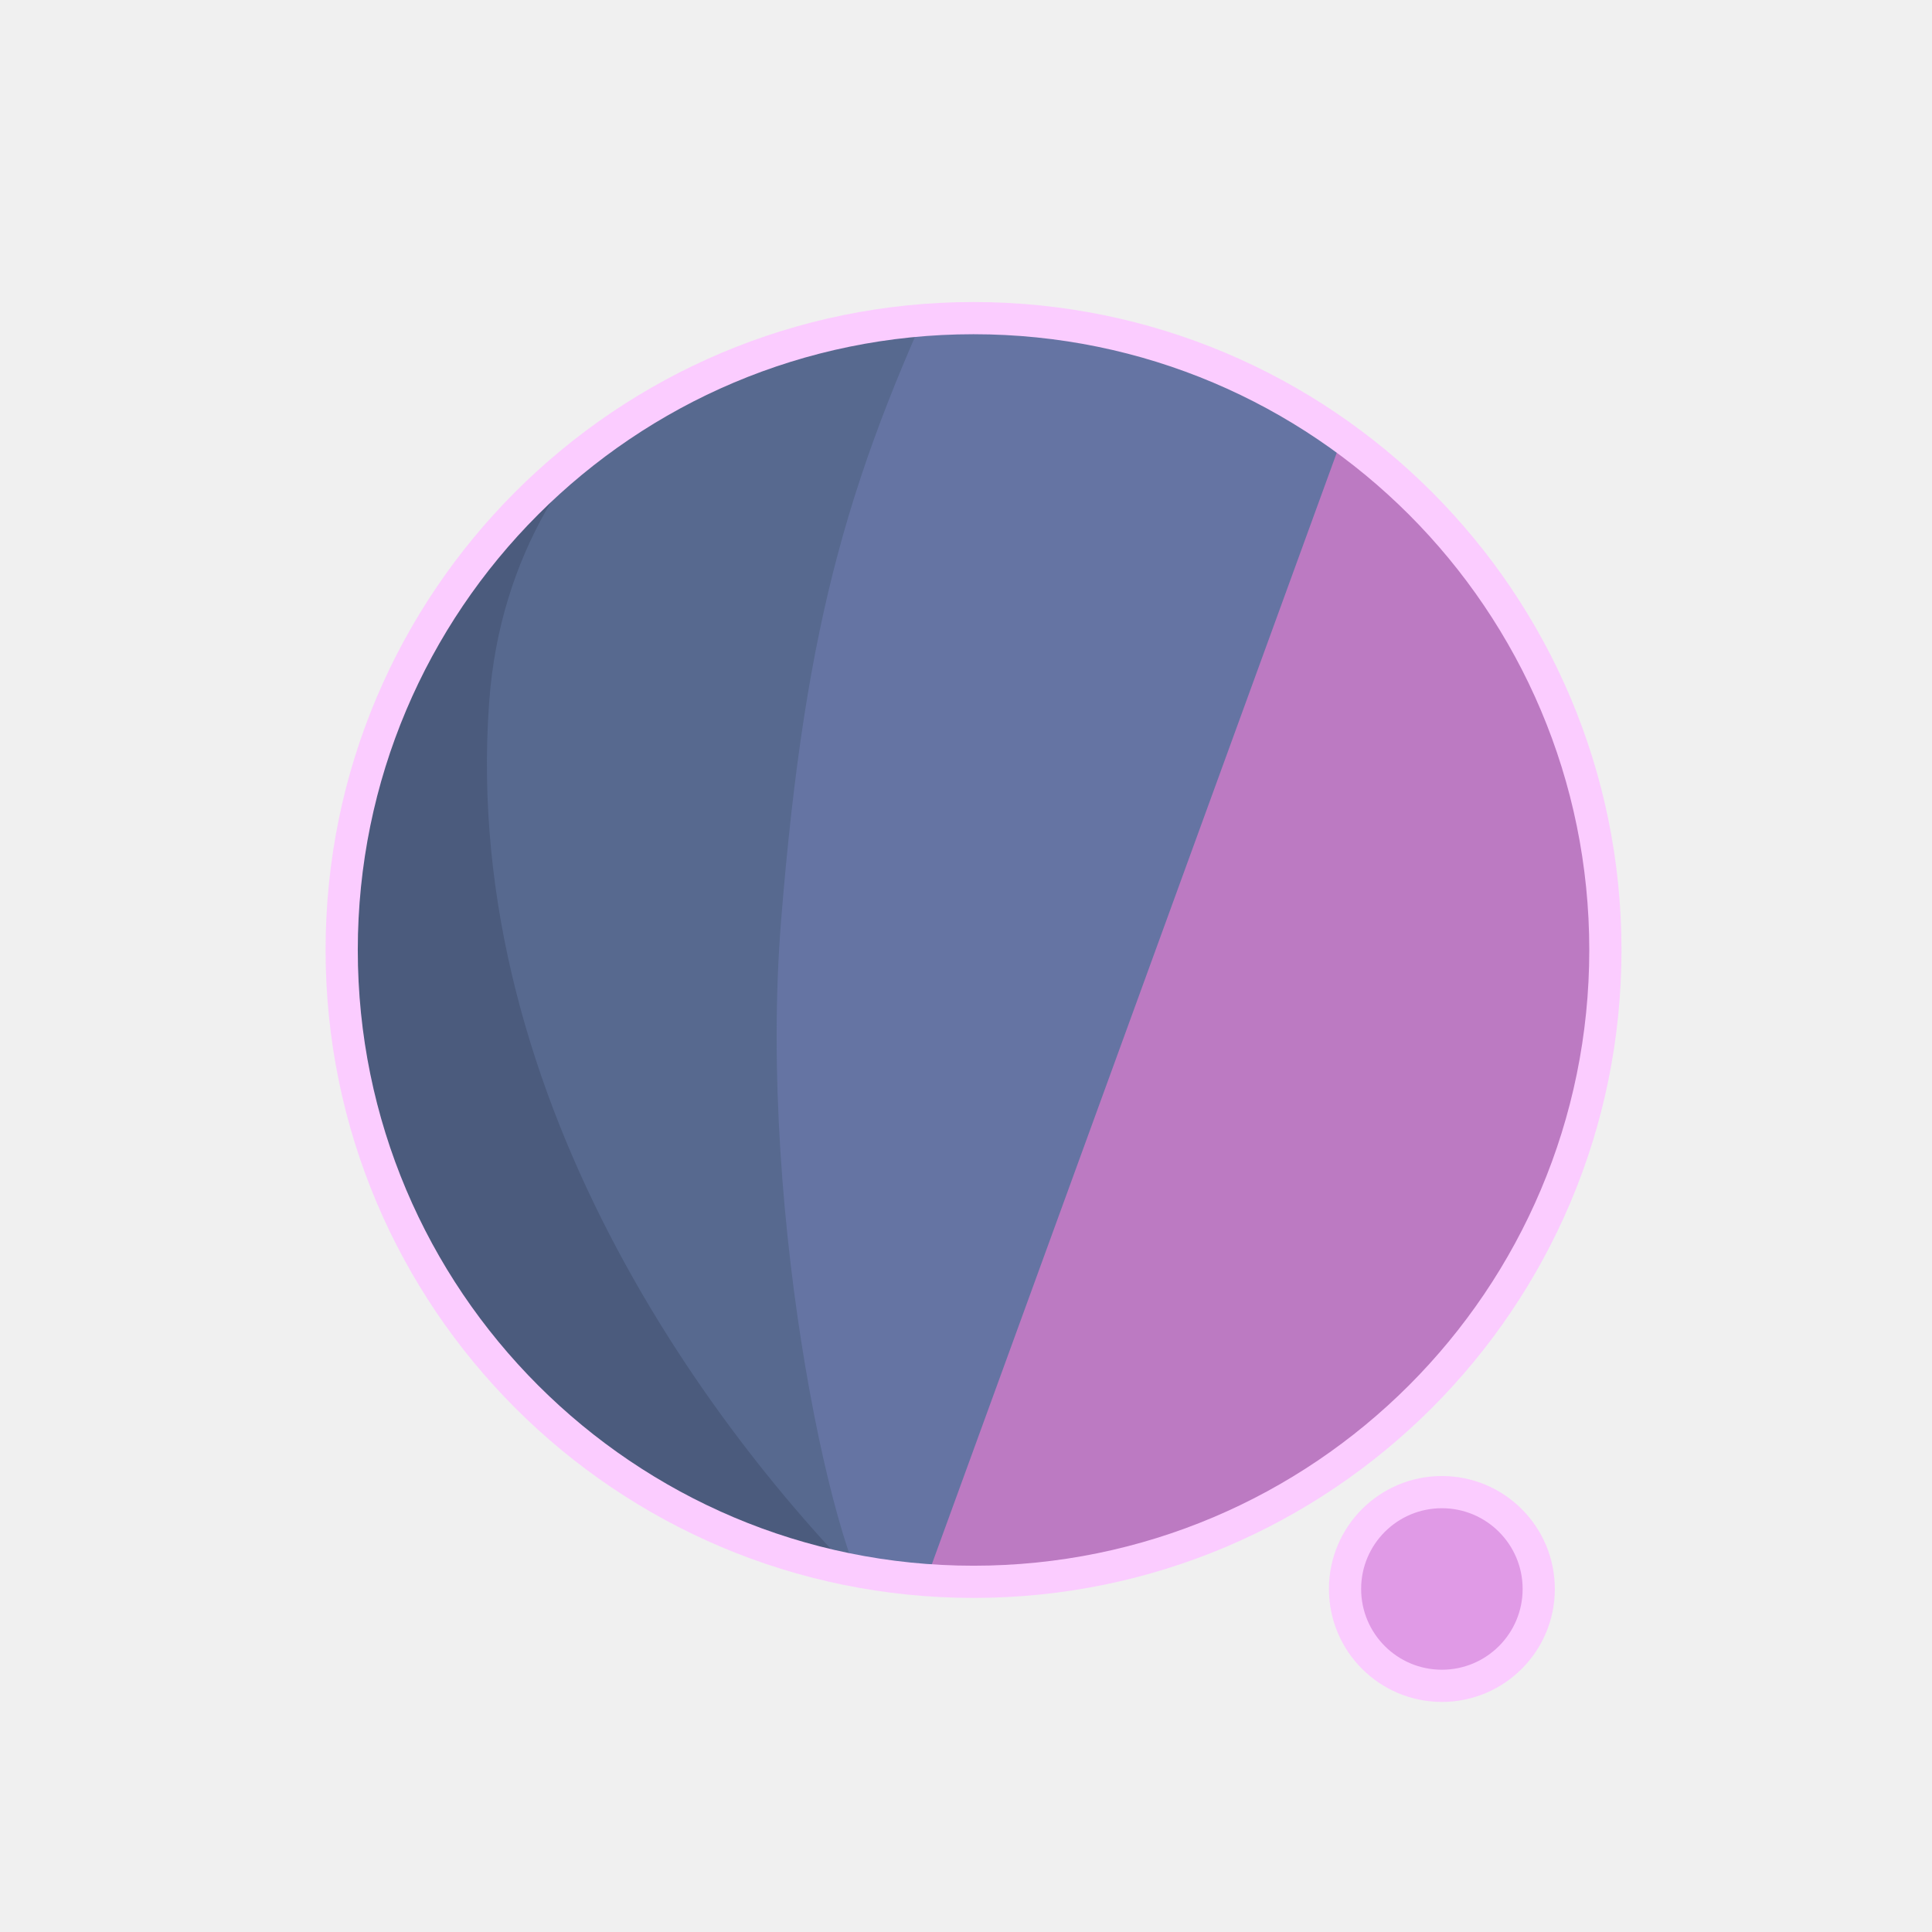
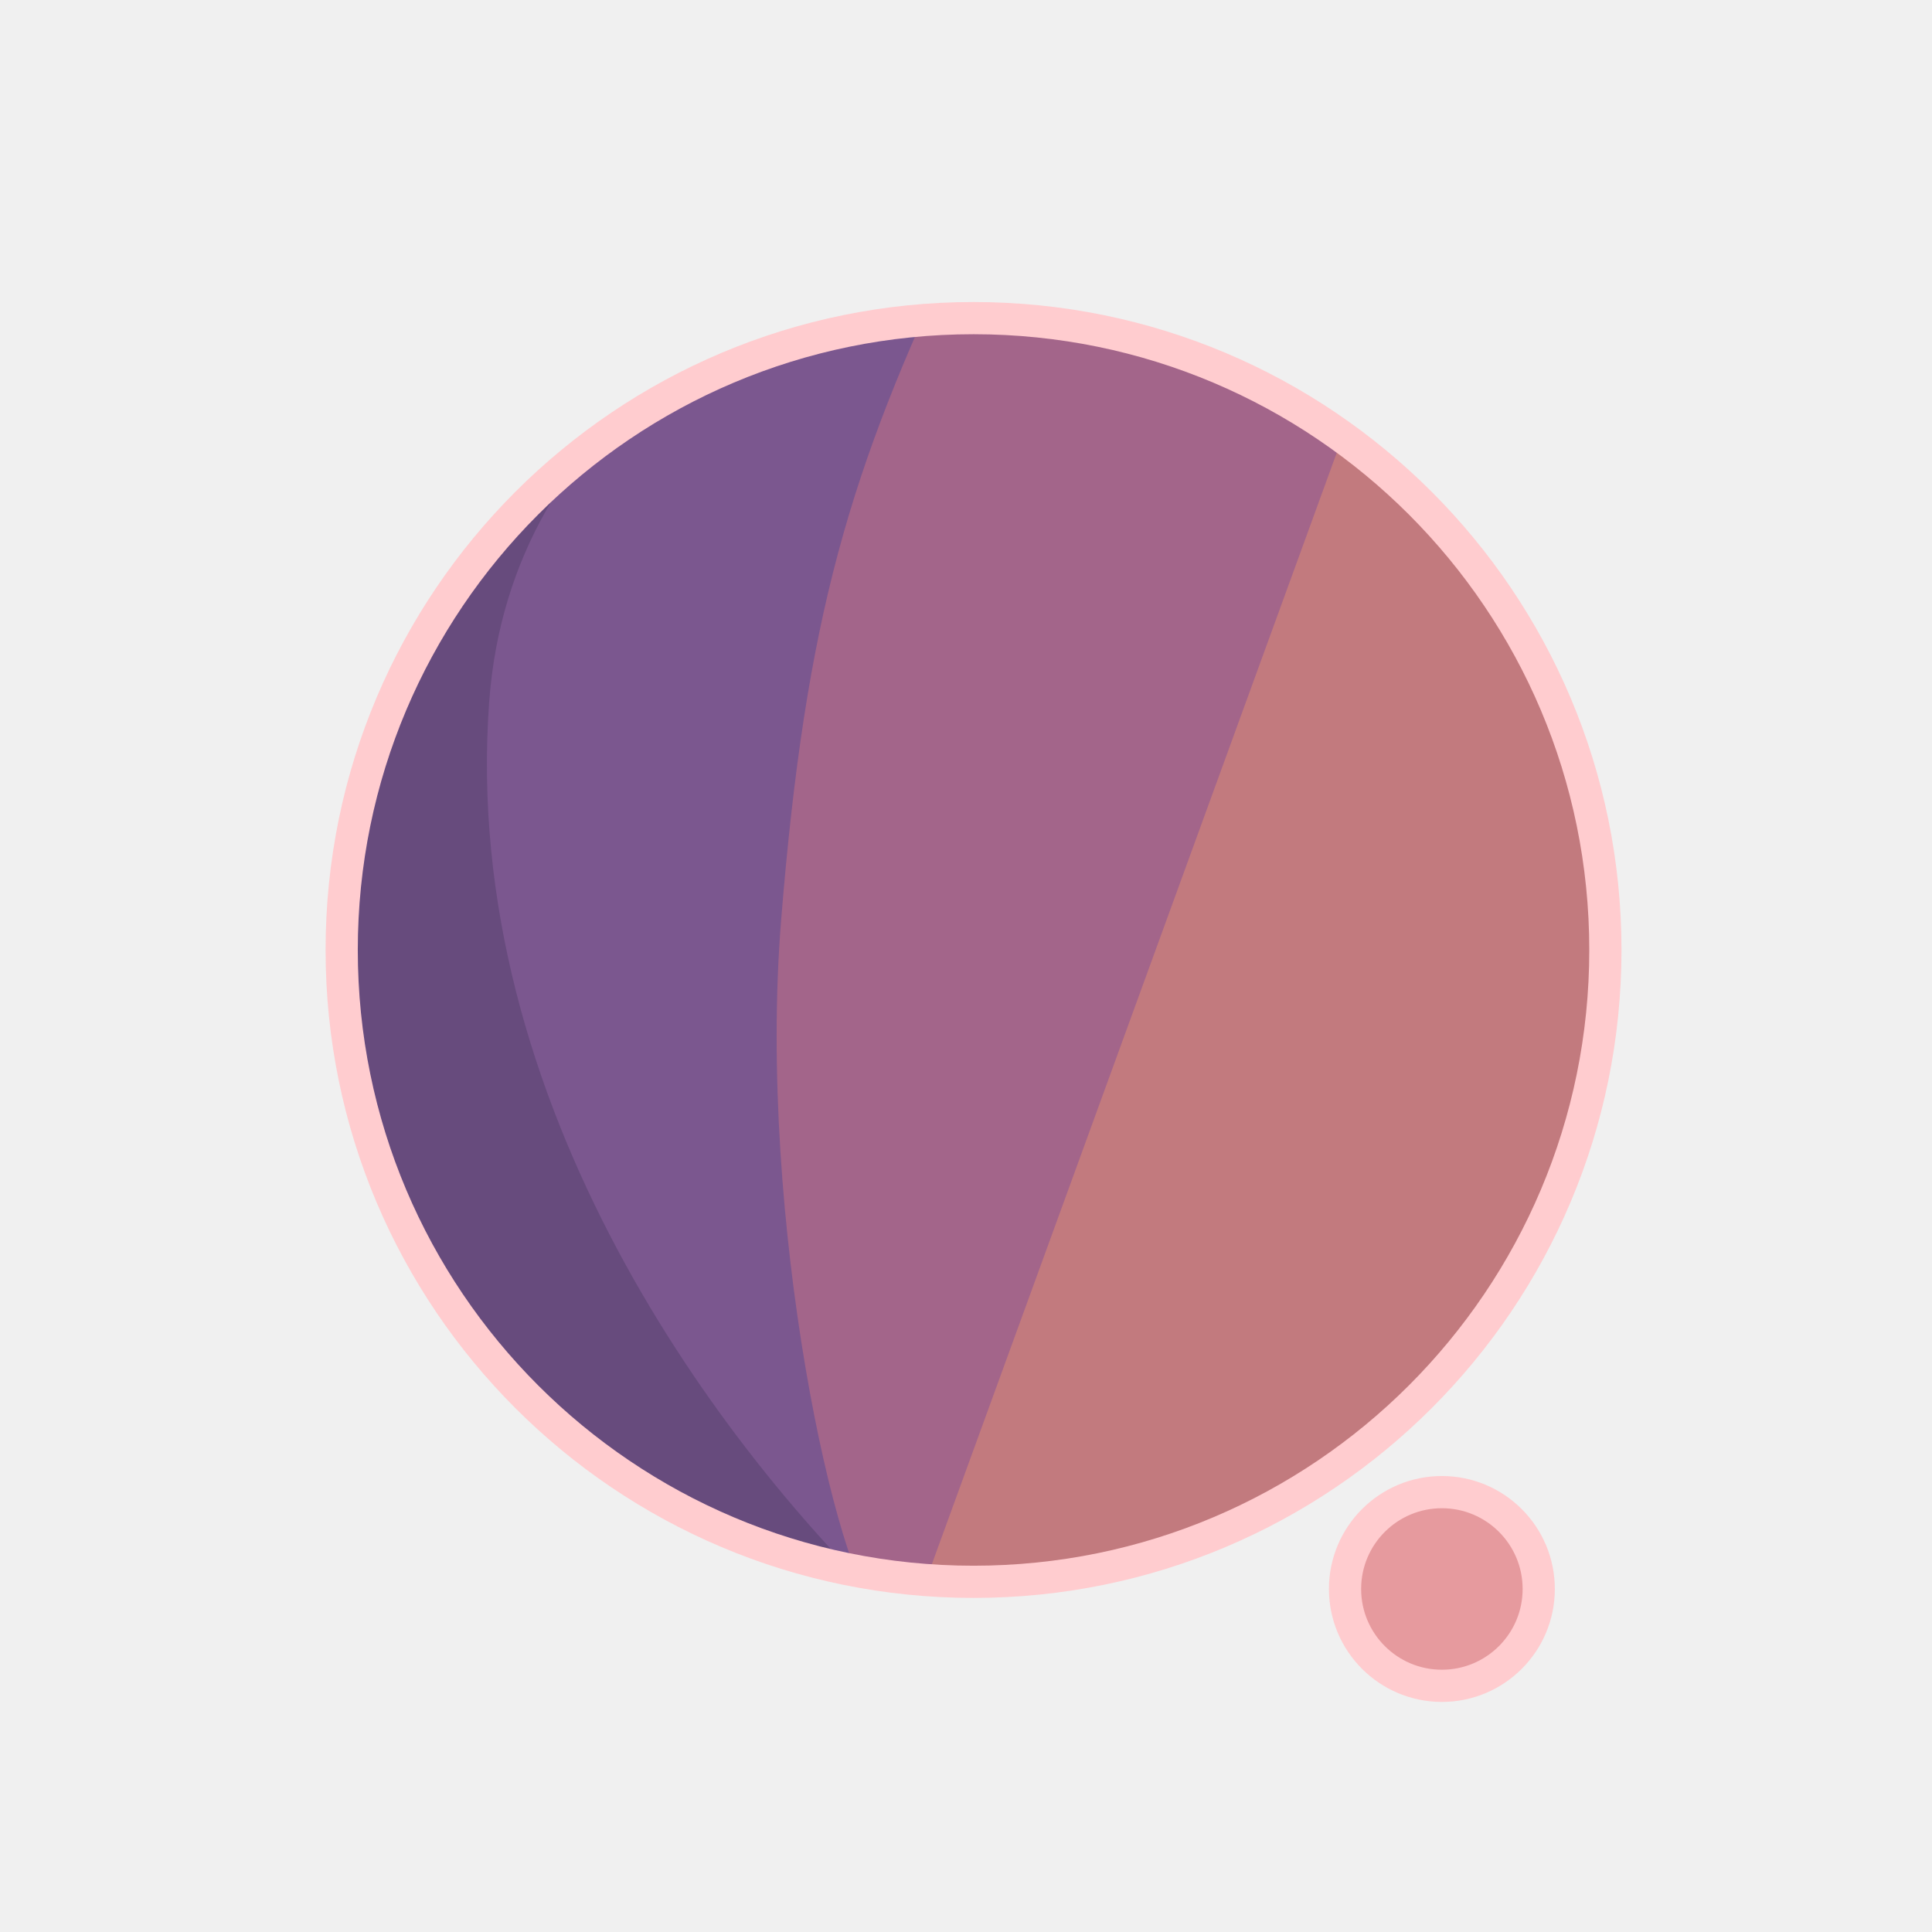
<svg xmlns="http://www.w3.org/2000/svg" width="300" height="300" viewBox="0 0 79.375 79.375" version="1.1" id="svg1">
  <defs id="defs1">
    <filter id="mask-powermask-path-effect5_inverse" style="color-interpolation-filters:sRGB" height="100" width="100" x="-50" y="-50">
      <feColorMatrix id="mask-powermask-path-effect5_primitive1" values="1" type="saturate" result="fbSourceGraphic" />
      <feColorMatrix id="mask-powermask-path-effect5_primitive2" values="-1 0 0 0 1 0 -1 0 0 1 0 0 -1 0 1 0 0 0 1 0 " in="fbSourceGraphic" />
    </filter>
    <clipPath clipPathUnits="userSpaceOnUse" id="clipPath1">
      <circle style="display:inline;fill:#000000;fill-opacity:1;stroke:none;stroke-width:0.214" id="circle3" cx="44.886" cy="38.249" r="22.842" />
    </clipPath>
    <clipPath clipPathUnits="userSpaceOnUse" id="clipPath3">
      <circle style="display:inline;opacity:1;fill:#000000;fill-opacity:1;stroke:none;stroke-width:2.646;stroke-dasharray:none;stroke-opacity:1" id="circle4" cx="39.235" cy="39.029" r="25.959" />
    </clipPath>
    <clipPath clipPathUnits="userSpaceOnUse" id="clipPath4">
      <circle style="display:inline;opacity:1;fill:#000000;fill-opacity:1;stroke:none;stroke-width:0.243" id="circle5" cx="39.997" cy="39.029" r="25.959" />
    </clipPath>
    <clipPath clipPathUnits="userSpaceOnUse" id="clipPath19">
      <g id="g20" style="display:inline">
        <circle style="display:inline;opacity:1;fill:#ffffff;fill-opacity:1;stroke:#000000;stroke-width:1.323;stroke-dasharray:none;stroke-opacity:1" id="circle20" cx="39.997" cy="39.029" r="25.959" />
        <path style="display:inline;fill:#ffffff;fill-opacity:1;stroke:none;stroke-width:1.323;stroke-linecap:round;stroke-linejoin:round;stroke-dasharray:none;stroke-opacity:1" d="M 40.972,71.749 65.107,9.074 51.262,8.513 29.654,71.374 Z" id="path20" />
      </g>
    </clipPath>
  </defs>
  <g id="layer1">
-     <circle style="display:inline;opacity:1;fill:#BC7AC2;fill-opacity:1;stroke:none;stroke-width:2.646;stroke-dasharray:none;stroke-opacity:1" id="path1" cx="39.997" cy="39.029" r="25.959" />
-     <circle style="display:inline;opacity:1;fill:#E09AE6;fill-opacity:1;stroke:#FBCCFF;stroke-width:1.323;stroke-linecap:round;stroke-linejoin:round;stroke-dasharray:none;stroke-opacity:1" id="path23" cx="59.239" cy="65.282" r="3.979" />
-     <path style="display:inline;opacity:1;fill:#6574A3;fill-opacity:1;stroke:none;stroke-width:2.646;stroke-linecap:round;stroke-linejoin:round;stroke-dasharray:none;stroke-opacity:1" d="M 14.114,8.183 56.981,12.942 37.387,66.729 7.337,66.366 Z" id="path4" clip-path="url(#clipPath4)" />
-     <path style="display:inline;opacity:1;fill:#57698F;fill-opacity:1;stroke:none;stroke-width:2.646;stroke-linecap:round;stroke-linejoin:round;stroke-dasharray:none;stroke-opacity:1" d="m 38.537,10.093 c -4.366,9.204 -6.195,15.177 -7.208,27.727 -0.992,12.295 2.307,27.137 4.048,28.492 L 8.159,69.099 11.655,10.117 Z" id="path8" clip-path="url(#clipPath3)" transform="translate(0.7619726)" />
-     <path style="display:inline;opacity:1;fill:#4B5B7D;fill-opacity:1;stroke:none;stroke-width:2.646;stroke-linecap:round;stroke-linejoin:round;stroke-dasharray:none;stroke-opacity:1" d="m 42.193,12.318 c -4.211,1.987 -14.039,6.189 -14.818,16.984 -1.049,14.531 8.417,27.086 14.901,33.188 l -22.177,3.33 -0.971,-51.47 z" id="path12" clip-path="url(#clipPath1)" transform="matrix(1.1365,0,0,1.1365,-11.01583,-4.44086)" />
+     <circle style="display:inline;opacity:1;fill:#C27A7E;fill-opacity:1;stroke:none;stroke-width:2.646;stroke-dasharray:none;stroke-opacity:1" id="path1" cx="39.997" cy="39.029" r="25.959" />
+     <circle style="display:inline;opacity:1;fill:#E69A9E;fill-opacity:1;stroke:#FFCCCF;stroke-width:1.323;stroke-linecap:round;stroke-linejoin:round;stroke-dasharray:none;stroke-opacity:1" id="path23" cx="59.239" cy="65.282" r="3.979" />
+     <path style="display:inline;opacity:1;fill:#A3658A;fill-opacity:1;stroke:none;stroke-width:2.646;stroke-linecap:round;stroke-linejoin:round;stroke-dasharray:none;stroke-opacity:1" d="M 14.114,8.183 56.981,12.942 37.387,66.729 7.337,66.366 Z" id="path4" clip-path="url(#clipPath4)" />
+     <path style="display:inline;opacity:1;fill:#7B578F;fill-opacity:1;stroke:none;stroke-width:2.646;stroke-linecap:round;stroke-linejoin:round;stroke-dasharray:none;stroke-opacity:1" d="m 38.537,10.093 c -4.366,9.204 -6.195,15.177 -7.208,27.727 -0.992,12.295 2.307,27.137 4.048,28.492 L 8.159,69.099 11.655,10.117 Z" id="path8" clip-path="url(#clipPath3)" transform="translate(0.7619726)" />
+     <path style="display:inline;opacity:1;fill:#674B7D;fill-opacity:1;stroke:none;stroke-width:2.646;stroke-linecap:round;stroke-linejoin:round;stroke-dasharray:none;stroke-opacity:1" d="m 42.193,12.318 c -4.211,1.987 -14.039,6.189 -14.818,16.984 -1.049,14.531 8.417,27.086 14.901,33.188 l -22.177,3.33 -0.971,-51.47 z" id="path12" clip-path="url(#clipPath1)" transform="matrix(1.1365,0,0,1.1365,-11.01583,-4.44086)" />
    <path style="display:inline;fill:none;stroke:#ffffff;stroke-width:5.292;stroke-linecap:round;stroke-linejoin:round;stroke-dasharray:none;stroke-opacity:1" d="M 56.155,14.893 37.161,67.307 c 0.345,-0.826 6.533,-17.661 9.644,-21.104 4.78,-5.292 13.008,-2.765 13.143,4.977 0.044,2.513 -1.431,15.998 -1.431,15.998" id="path2" clip-path="url(#clipPath19)" mask="none" />
-     <circle style="display:inline;opacity:1;fill:none;fill-opacity:0;stroke:#FBCCFF;stroke-width:1.323;stroke-dasharray:none;stroke-opacity:1" id="circle8" cx="39.997" cy="39.029" r="25.959" />
+     <circle style="display:inline;opacity:1;fill:none;fill-opacity:0;stroke:#FFCCCF;stroke-width:1.323;stroke-dasharray:none;stroke-opacity:1" id="circle8" cx="39.997" cy="39.029" r="25.959" />
  </g>
</svg>
